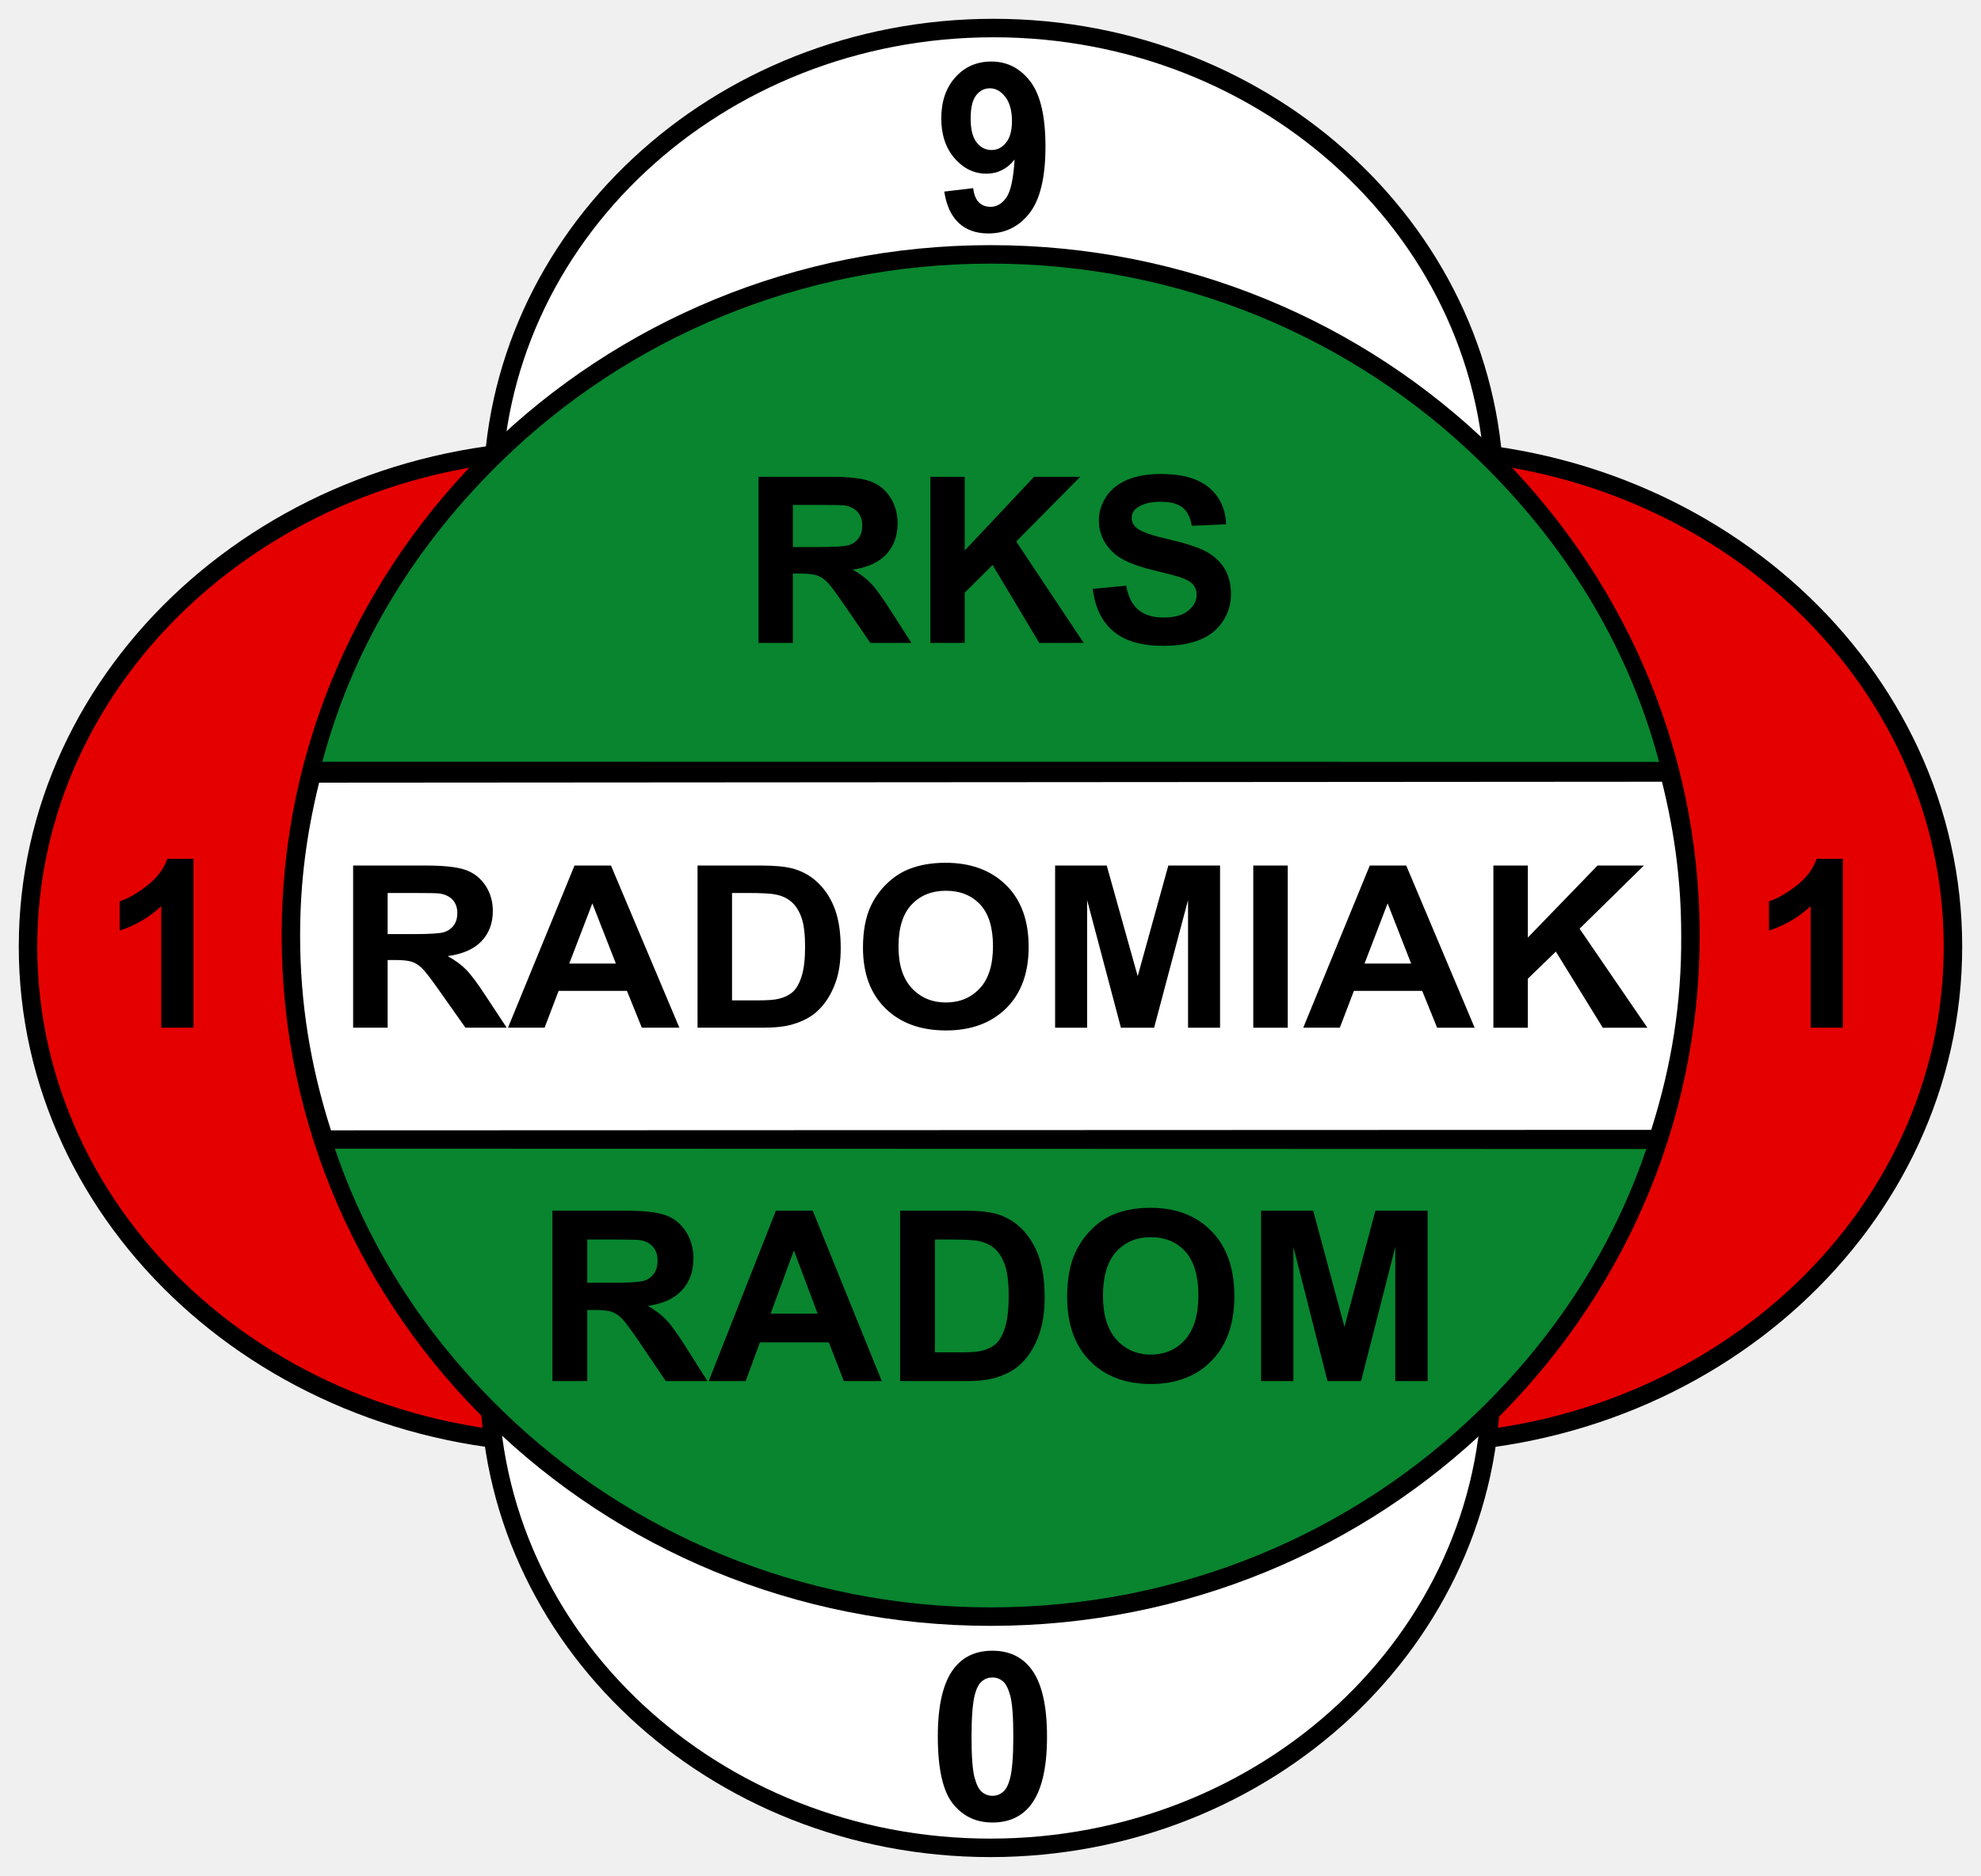
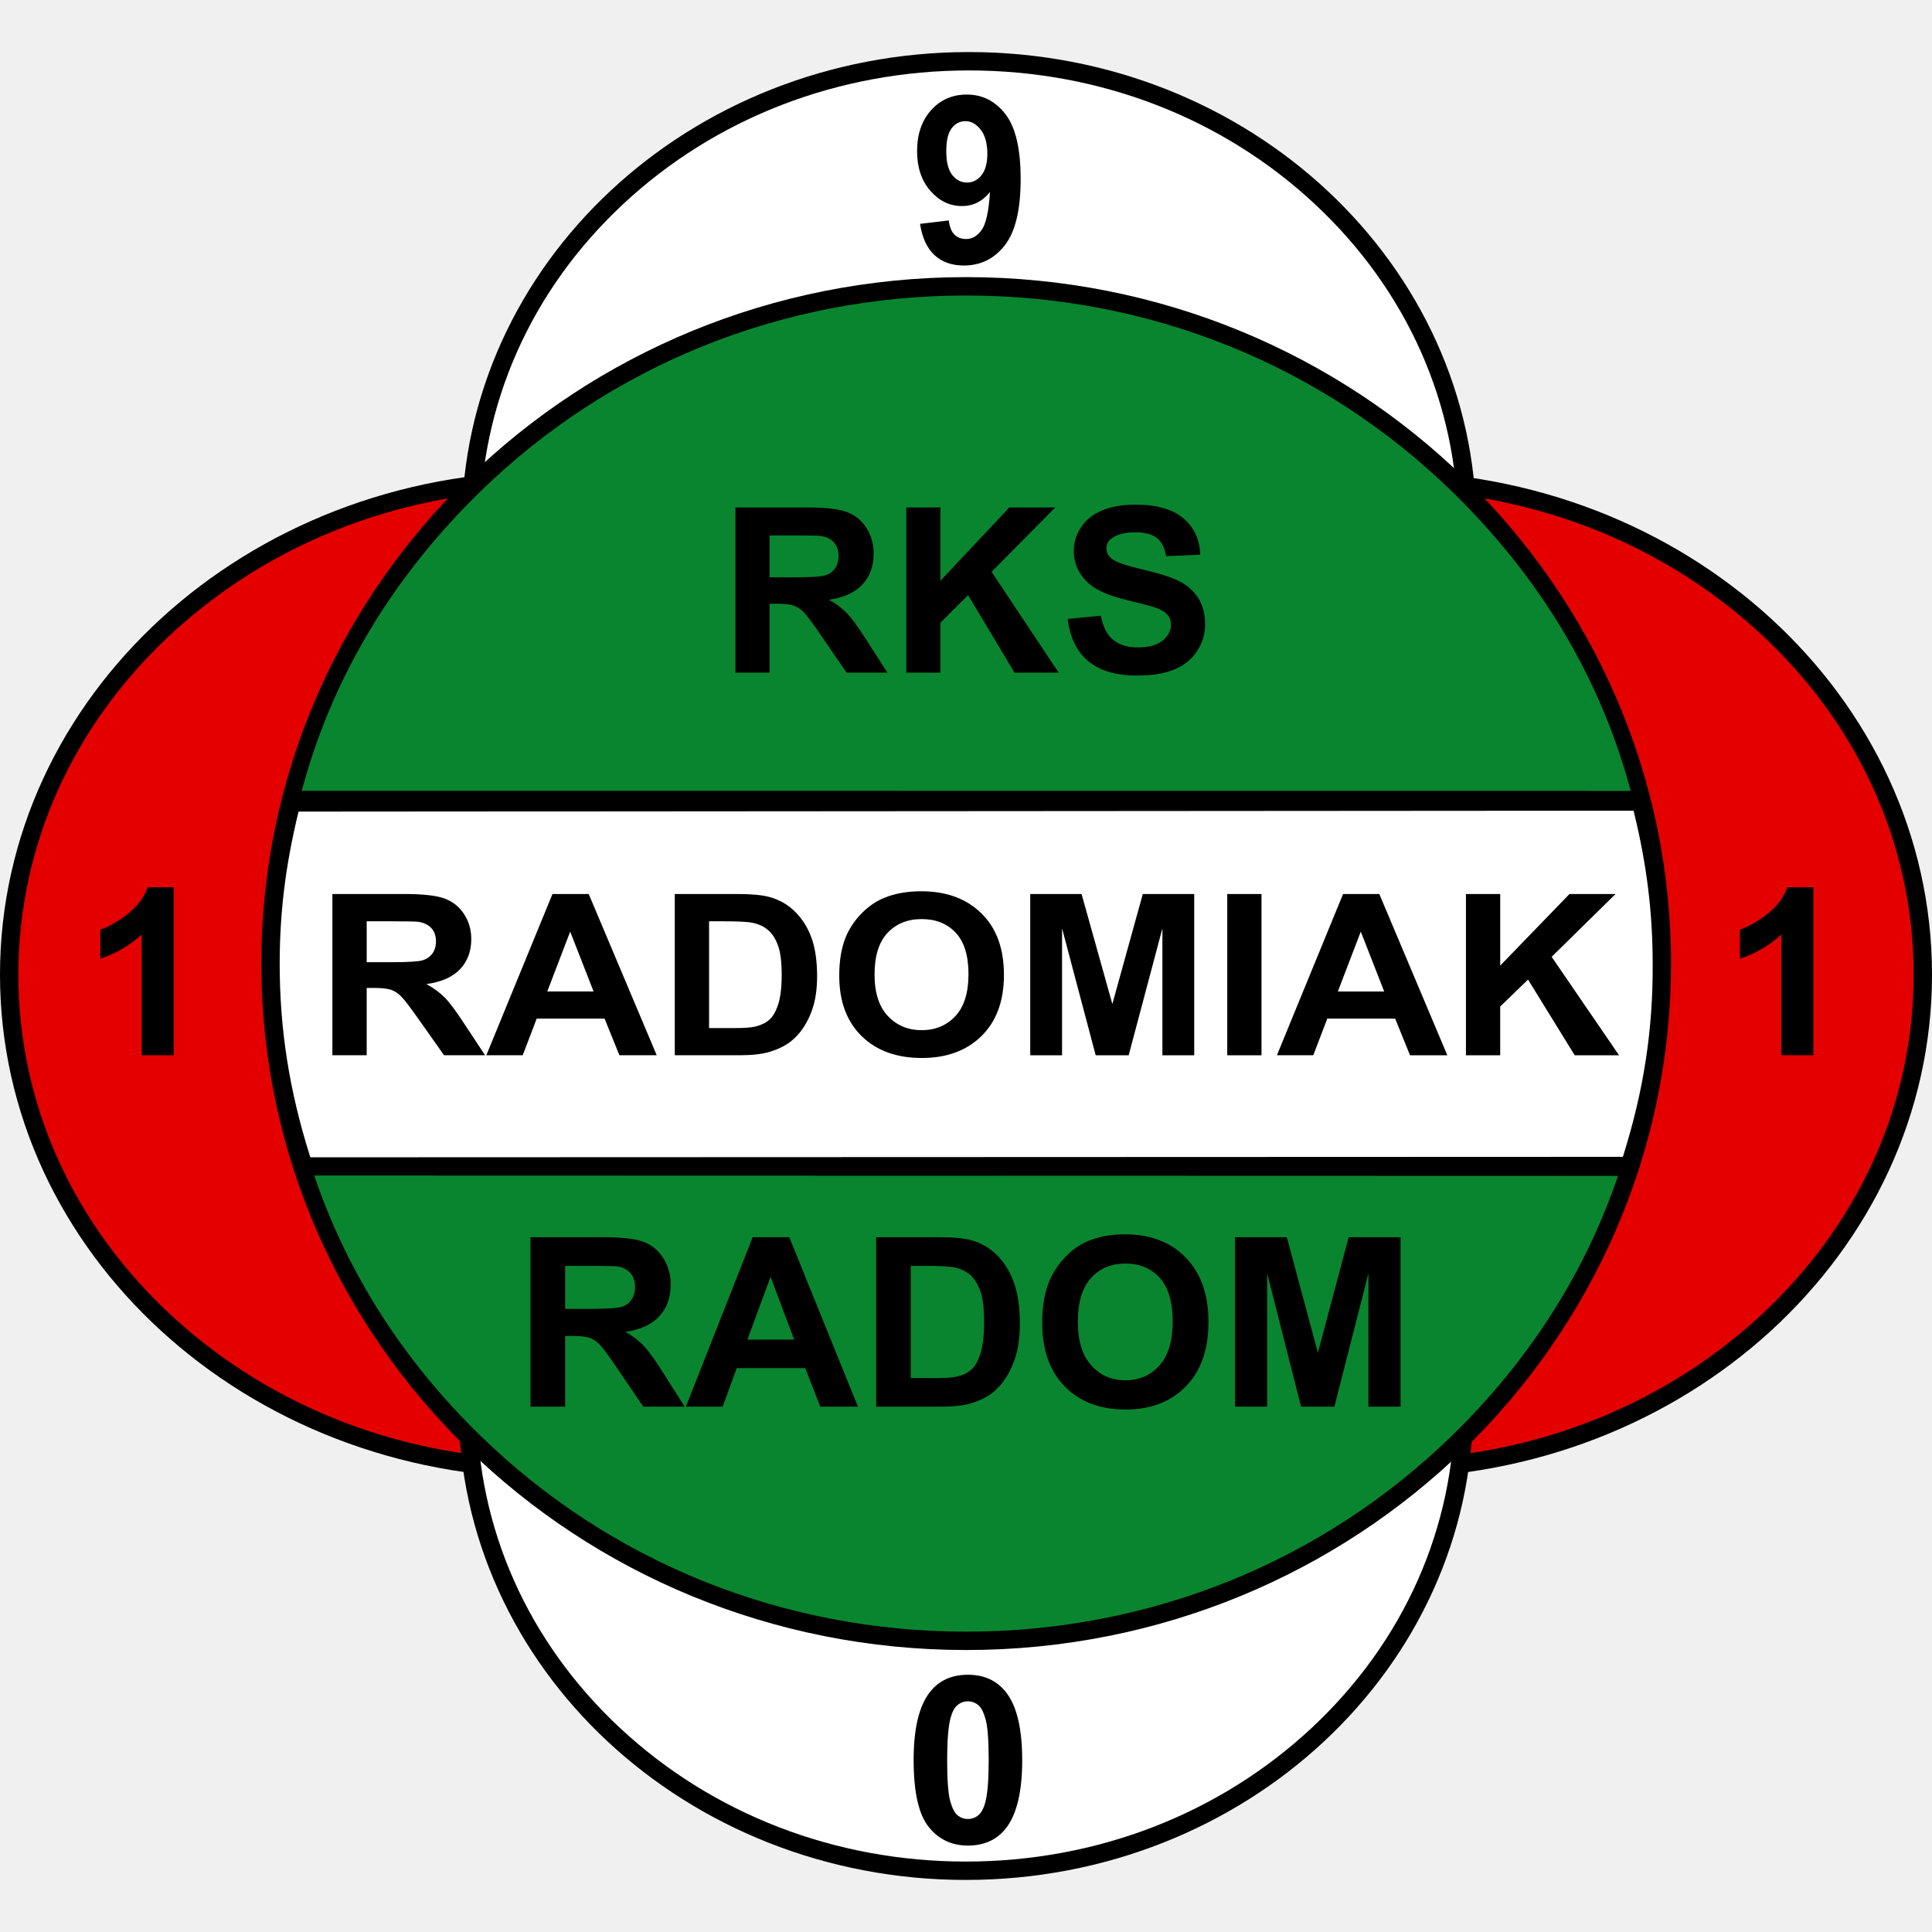
- <svg xmlns="http://www.w3.org/2000/svg" width="700" height="663" viewBox="0 0 700 663" fill="none">
-   <path d="M63.918 207.952C99.228 175.638 147.967 155.651 201.763 155.651C255.558 155.651 304.302 175.637 339.606 207.954C374.999 240.347 396.89 285.118 396.89 334.572C396.89 384.032 374.999 428.797 339.606 461.191C304.302 493.505 255.558 513.493 201.763 513.493C147.968 513.493 99.228 493.507 63.919 461.19C28.524 428.798 6.634 384.033 6.634 334.573C6.634 285.119 28.525 240.348 63.919 207.954" fill="black" />
-   <path d="M201.763 163.245C149.898 163.245 102.963 182.462 69.024 213.531C35.17 244.519 14.229 287.316 14.229 334.572C14.229 381.828 35.169 424.627 69.024 455.613C102.963 486.682 149.896 505.899 201.763 505.899C253.628 505.899 300.561 486.682 334.506 455.613C368.356 424.625 389.296 381.828 389.296 334.572C389.296 287.316 368.356 244.517 334.506 213.531C300.561 182.462 253.628 163.245 201.763 163.245Z" fill="#E50000" />
-   <path d="M201.762 163.245C149.896 163.245 102.963 182.461 69.024 213.531C35.169 244.518 14.229 287.315 14.229 334.572C14.229 381.828 35.169 424.626 69.024 455.612C102.963 486.682 149.896 505.899 201.762 505.899C253.628 505.899 300.561 486.682 334.505 455.612C368.356 424.626 389.295 381.828 389.295 334.572C389.295 287.315 368.356 244.518 334.505 213.531C300.561 182.461 253.628 163.245 201.762 163.245Z" stroke="#E50000" stroke-width="2.126" stroke-miterlimit="22.926" />
-   <path d="M360.389 207.952C395.698 175.638 444.43 155.651 498.232 155.651C552.028 155.651 600.766 175.637 636.076 207.954C671.464 240.347 693.355 285.118 693.355 334.572C693.355 384.032 671.464 428.797 636.076 461.191C600.766 493.505 552.028 513.493 498.232 513.493C444.43 513.493 395.698 493.507 360.389 461.19C324.995 428.797 303.103 384.032 303.103 334.572C303.103 285.118 324.995 240.347 360.389 207.952Z" fill="black" />
-   <path d="M498.232 163.245C446.367 163.245 399.433 182.462 365.489 213.531C331.639 244.519 310.693 287.316 310.693 334.572C310.693 381.828 331.638 424.627 365.489 455.613C399.433 486.682 446.367 505.899 498.232 505.899C550.097 505.899 597.026 486.682 630.97 455.613C664.826 424.625 685.765 381.828 685.765 334.572C685.765 287.316 664.826 244.517 630.97 213.531C597.026 182.462 550.098 163.245 498.233 163.245" fill="#E50000" />
-   <path d="M498.232 163.245C446.366 163.245 399.433 182.461 365.489 213.531C331.639 244.518 310.694 287.315 310.694 334.572C310.694 381.828 331.639 424.626 365.489 455.612C399.433 486.682 446.366 505.899 498.232 505.899C550.098 505.899 597.026 486.682 630.97 455.612C664.825 424.626 685.765 381.828 685.765 334.572C685.765 287.315 664.825 244.518 630.97 213.531C597.026 182.461 550.098 163.245 498.232 163.245Z" stroke="#E50000" stroke-width="2.126" stroke-miterlimit="22.926" />
-   <path d="M349.926 656.355C300.194 656.355 255.151 637.521 222.529 607.068C189.835 576.549 169.618 534.368 169.618 487.771C169.618 441.179 189.835 398.999 222.529 368.479C255.151 338.027 300.194 319.191 349.926 319.191C399.658 319.191 444.698 338.027 477.32 368.479C510.012 398.998 530.236 441.179 530.236 487.771C530.236 534.367 510.012 576.548 477.318 607.068C444.697 637.52 399.658 656.355 349.926 656.355Z" fill="black" />
-   <path d="M227.693 601.52C258.958 630.707 302.172 648.761 349.926 648.761C397.68 648.761 440.895 630.707 472.16 601.522C503.353 572.403 522.646 532.186 522.646 487.771C522.646 443.361 503.353 403.144 472.16 374.025C440.895 344.84 397.68 326.784 349.926 326.784C302.172 326.784 258.958 344.84 227.693 374.025C196.5 403.144 177.207 443.361 177.207 487.771C177.207 532.186 196.5 572.403 227.693 601.522" fill="white" />
-   <path d="M227.693 601.521C258.959 630.707 302.172 648.762 349.927 648.762C397.681 648.762 440.895 630.707 472.161 601.521C503.353 572.403 522.645 532.186 522.645 487.771C522.645 443.361 503.353 403.144 472.161 374.026C440.895 344.84 397.681 326.785 349.927 326.785C302.172 326.785 258.959 344.84 227.693 374.026C196.5 403.144 177.208 443.361 177.208 487.771C177.208 532.186 196.5 572.404 227.693 601.521Z" stroke="white" stroke-width="2.126" stroke-miterlimit="22.926" />
-   <path d="M351.067 343.813C301.331 343.813 256.29 324.974 223.67 294.521C190.976 264.002 170.752 221.827 170.752 175.229C170.752 128.633 190.976 86.457 223.67 55.932C256.292 25.48 301.33 6.644 351.067 6.644C400.798 6.644 445.839 25.48 478.459 55.932C511.153 86.457 531.376 128.632 531.376 175.229C531.376 221.825 511.153 264.001 478.459 294.521C445.838 324.973 400.798 343.813 351.066 343.813" fill="black" />
-   <path d="M228.827 288.975C260.094 318.166 303.313 336.216 351.067 336.216C398.816 336.216 442.036 318.166 473.295 288.975C504.488 259.856 523.781 219.639 523.781 175.229C523.781 130.82 504.488 90.601 473.295 61.484C442.034 32.293 398.816 14.239 351.067 14.239C303.313 14.239 260.094 32.293 228.827 61.484C197.64 90.601 178.343 130.82 178.343 175.229C178.343 219.637 197.64 259.856 228.828 288.975" fill="white" />
-   <path d="M228.828 288.974C260.094 318.165 303.313 336.215 351.067 336.215C398.816 336.215 442.035 318.166 473.296 288.974C504.489 259.856 523.781 219.639 523.781 175.229C523.781 130.82 504.488 90.602 473.296 61.484C442.035 32.293 398.816 14.238 351.067 14.238C303.313 14.238 260.094 32.293 228.828 61.484C197.64 90.602 178.343 130.82 178.343 175.229C178.343 219.639 197.64 259.857 228.828 288.974Z" stroke="white" stroke-width="2.126" stroke-miterlimit="22.926" />
-   <path d="M350.058 86.64C419.211 86.64 481.832 113.936 527.171 158.073C572.534 202.239 600.594 263.248 600.594 330.636C600.594 398.024 572.534 459.034 527.171 503.198C481.832 547.335 419.211 574.632 350.058 574.632C280.904 574.632 218.281 547.335 172.95 503.198C127.581 459.034 99.522 398.025 99.522 330.636C99.522 263.248 127.581 202.237 172.95 158.075C218.281 113.936 280.903 86.64 350.058 86.64Z" fill="black" />
-   <path d="M115.282 268.168L584.864 268.204C573.722 227.409 551.652 192.473 521.892 163.502C477.93 120.703 417.177 94.233 350.058 94.233C282.938 94.233 222.189 120.703 178.222 163.502C148.494 192.447 126.436 227.42 115.282 268.168Z" fill="#08852E" />
-   <path d="M115.282 268.167L584.864 268.203C573.721 227.41 551.652 192.473 521.892 163.501C477.93 120.704 417.177 94.234 350.057 94.234C282.938 94.234 222.189 120.704 178.222 163.501C148.494 192.447 126.435 227.421 115.282 268.167Z" stroke="#08852E" stroke-width="2.126" stroke-miterlimit="22.926" />
-   <path d="M117.721 398.432L582.693 398.266C589.546 376.391 593.165 354.61 593.003 330.637C593.003 311.77 590.732 294.94 586.443 277.351L113.593 277.681C109.356 295.171 107.112 311.891 107.112 330.636C107.112 354.756 110.825 376.517 117.721 398.434" fill="white" />
-   <path d="M117.72 398.434L582.693 398.266C589.545 376.391 593.165 354.61 593.003 330.637C593.003 311.771 590.733 294.94 586.443 277.351L113.593 277.681C109.356 295.171 107.112 311.891 107.112 330.637C107.112 354.757 110.826 376.517 117.72 398.434L117.72 398.434Z" stroke="white" stroke-width="2.126" stroke-miterlimit="22.926" />
-   <path d="M119.814 407.037L580.26 407.163C568.172 441.958 547.989 472.365 521.892 497.766C477.93 540.564 417.177 567.039 350.058 567.039C282.938 567.039 222.189 540.564 178.222 497.766C152.099 472.333 131.898 441.886 119.814 407.037Z" fill="#08852E" />
-   <path d="M119.813 407.037L580.26 407.163C568.171 441.959 547.99 472.364 521.892 497.766C477.93 540.564 417.177 567.039 350.057 567.039C282.938 567.039 222.189 540.564 178.223 497.766C152.099 472.333 131.896 441.885 119.813 407.037Z" stroke="#08852E" stroke-width="2.126" stroke-miterlimit="22.926" />
-   <path d="M268.029 227.227V168.521H293.572C299.99 168.521 304.653 169.049 307.56 170.105C310.47 171.158 312.802 173.03 314.554 175.722C316.302 178.428 317.169 181.504 317.169 184.979C317.169 189.375 315.836 193.028 313.194 195.895C310.553 198.753 306.578 200.573 301.305 201.311C303.936 202.812 306.105 204.457 307.811 206.247C309.516 208.037 311.813 211.208 314.705 215.772L322.051 227.227H307.545L298.778 214.446C295.655 209.884 293.531 207.011 292.384 205.822C291.234 204.63 290.021 203.823 288.734 203.373C287.447 202.934 285.417 202.72 282.618 202.72H280.17V227.227H268.029ZM280.17 193.342H289.137C294.958 193.342 298.594 193.111 300.048 192.63C301.487 192.153 302.622 191.317 303.443 190.144C304.26 188.966 304.678 187.507 304.678 185.743C304.678 183.76 304.134 182.174 303.058 180.96C301.978 179.741 300.452 178.977 298.479 178.646C297.501 178.521 294.551 178.459 289.627 178.459H280.17V193.342ZM328.761 227.227V168.521H340.887V194.587L365.394 168.521H381.704L359.086 191.384L382.935 227.227H367.24L350.738 199.669L340.887 209.486V227.227H328.761ZM386.136 208.131L397.943 206.995C398.639 210.878 400.082 213.72 402.263 215.542C404.428 217.341 407.358 218.262 411.046 218.262C414.949 218.262 417.899 217.451 419.871 215.829C421.859 214.212 422.852 212.328 422.852 210.167C422.853 208.776 422.433 207.596 421.592 206.629C420.771 205.645 419.312 204.797 417.229 204.086C415.817 203.593 412.573 202.746 407.526 201.516C401.018 199.946 396.456 198.004 393.841 195.707C390.152 192.48 388.307 188.542 388.306 183.895C388.306 180.902 389.17 178.113 390.907 175.502C392.639 172.905 395.144 170.923 398.402 169.556C401.678 168.2 405.607 167.52 410.226 167.52C417.773 167.52 423.439 169.133 427.257 172.362C431.06 175.601 433.063 179.903 433.256 185.303L421.132 185.822C420.613 182.802 419.494 180.63 417.789 179.316C416.083 177.992 413.52 177.333 410.11 177.333C406.584 177.333 403.816 178.034 401.829 179.453C400.543 180.359 399.899 181.572 399.899 183.09C399.899 184.482 400.501 185.676 401.703 186.659C403.23 187.914 406.95 189.229 412.85 190.578C418.755 191.95 423.12 193.358 425.945 194.802C428.77 196.267 430.977 198.25 432.587 200.777C434.183 203.305 434.978 206.425 434.978 210.124C434.978 213.49 434.026 216.646 432.113 219.571C430.198 222.511 427.498 224.699 423.997 226.118C420.504 227.557 416.141 228.268 410.921 228.268C403.325 228.268 397.493 226.557 393.423 223.123C389.352 219.696 386.92 214.693 386.136 208.131ZM124.782 363.225V305.909H150.44C156.891 305.909 161.567 306.427 164.492 307.459C167.416 308.483 169.757 310.311 171.517 312.942C173.274 315.581 174.147 318.584 174.147 321.976C174.147 326.272 172.808 329.836 170.156 332.64C167.499 335.425 163.507 337.205 158.208 337.921C160.851 339.392 163.032 340.993 164.748 342.742C166.457 344.489 168.766 347.588 171.674 352.041L179.05 363.225H164.474L155.665 350.748C152.532 346.289 150.397 343.489 149.247 342.328C148.09 341.166 146.871 340.381 145.574 339.936C144.283 339.512 142.247 339.297 139.434 339.297H136.975V363.225H124.782ZM136.976 330.144H145.983C151.83 330.145 155.485 329.913 156.948 329.448C158.392 328.983 159.533 328.167 160.359 327.02C161.175 325.875 161.598 324.445 161.598 322.724C161.598 320.788 161.049 319.239 159.967 318.051C158.883 316.862 157.35 316.12 155.373 315.794C154.39 315.674 151.423 315.613 146.475 315.612H136.976V330.144ZM240.064 363.225H226.798L221.53 350.202H197.399L192.43 363.225H179.5L203.007 305.909H215.891L240.064 363.225ZM217.622 340.554L209.306 319.279L201.155 340.554H217.622ZM246.482 305.909H268.757C273.773 305.909 277.596 306.265 280.238 307.003C283.782 307.987 286.813 309.749 289.331 312.288C291.862 314.807 293.787 317.905 295.106 321.562C296.413 325.23 297.072 329.742 297.072 335.121C297.072 339.832 296.456 343.903 295.221 347.321C293.714 351.481 291.565 354.857 288.754 357.43C286.647 359.392 283.795 360.918 280.197 362.009C277.513 362.827 273.914 363.225 269.405 363.225H246.484L246.482 305.909ZM258.671 315.612V353.564H267.763C271.163 353.564 273.622 353.39 275.138 353.015C277.106 352.548 278.748 351.763 280.055 350.638C281.363 349.518 282.415 347.665 283.246 345.101C284.063 342.542 284.481 339.032 284.481 334.597C284.481 330.171 284.063 326.78 283.246 324.404C282.416 322.028 281.263 320.177 279.788 318.852C278.298 317.517 276.414 316.622 274.139 316.156C272.438 315.785 269.111 315.612 264.138 315.612H258.671ZM304.939 334.923C304.939 329.076 305.855 324.178 307.696 320.213C309.085 317.278 310.99 314.617 313.321 312.357C315.695 310.043 318.289 308.322 321.115 307.202C324.88 305.68 329.211 304.936 334.128 304.936C343.02 304.936 350.135 307.549 355.472 312.791C360.812 318.024 363.48 325.315 363.48 334.64C363.48 343.903 360.828 351.135 355.529 356.369C350.23 361.581 343.153 364.197 334.296 364.197C325.318 364.195 318.18 361.598 312.88 356.405C307.581 351.198 304.939 344.033 304.939 334.923ZM317.488 334.534C317.488 341.019 319.079 345.944 322.229 349.293C325.388 352.642 329.395 354.311 334.254 354.311C339.103 354.311 343.095 352.653 346.213 349.32C349.322 345.999 350.877 341.017 350.879 334.374C350.879 327.805 349.361 322.912 346.339 319.668C343.304 316.439 339.271 314.822 334.254 314.822C329.222 314.822 325.179 316.464 322.098 319.736C319.038 323.001 317.49 327.926 317.49 334.536M372.83 363.226V305.91H391.069L402.014 345.014L412.837 305.91H431.114V363.226H419.805V318.11L407.819 363.226H396.087L384.139 318.11V363.226H372.83ZM442.853 363.226V305.91H455.031V363.226H442.853ZM521.078 363.226H507.812L502.543 350.202H478.411L473.437 363.225H460.511L484.019 305.909H496.903L521.078 363.226ZM498.636 340.555L490.32 319.28L482.169 340.555H498.636ZM527.696 363.226V305.91H539.878V331.361L564.501 305.91H580.883L558.159 328.236L582.116 363.226H566.35L549.769 336.322L539.877 345.903V363.226H527.696ZM195.197 488.121V427.897H221.102C227.614 427.897 232.337 428.441 235.289 429.519C238.239 430.603 240.608 432.523 242.382 435.287C244.155 438.06 245.034 441.216 245.034 444.78C245.034 449.295 243.684 453.038 241.005 455.984C238.322 458.914 234.294 460.778 228.942 461.536C231.611 463.08 233.813 464.76 235.544 466.597C237.272 468.433 239.598 471.688 242.539 476.373L249.982 488.123H235.272L226.381 475.012C223.215 470.328 221.06 467.382 219.894 466.163C218.731 464.944 217.497 464.116 216.195 463.657C214.887 463.206 212.831 462.981 209.991 462.981H207.512V488.121H195.197ZM207.512 453.362H216.603C222.505 453.364 226.192 453.12 227.666 452.629C229.131 452.143 230.277 451.284 231.114 450.081C231.941 448.871 232.364 447.375 232.364 445.565C232.364 443.529 231.815 441.901 230.717 440.656C229.628 439.41 228.079 438.625 226.082 438.285C225.088 438.158 222.094 438.094 217.1 438.092H207.512V453.362ZM311.577 488.121H298.186L292.872 474.436H268.51L263.488 488.121H250.437L274.171 427.897H287.181L311.577 488.121ZM288.921 464.3L280.525 441.948L272.297 464.3H288.921ZM318.064 427.897H340.548C345.61 427.897 349.471 428.273 352.139 429.044C355.712 430.085 358.778 431.932 361.315 434.595C363.872 437.248 365.814 440.504 367.148 444.345C368.466 448.203 369.135 452.939 369.135 458.59C369.135 463.541 368.507 467.82 367.262 471.407C365.746 475.781 363.575 479.33 360.733 482.035C358.611 484.098 355.728 485.699 352.097 486.844C349.388 487.702 345.758 488.121 341.202 488.121H318.064V427.897ZM330.363 438.092V477.969H339.543C342.975 477.969 345.454 477.785 346.992 477.393C348.974 476.906 350.633 476.074 351.957 474.897C353.274 473.719 354.336 471.773 355.173 469.077C355.999 466.388 356.424 462.699 356.424 458.046C356.424 453.388 355.999 449.824 355.173 447.333C354.336 444.838 353.175 442.886 351.685 441.498C350.183 440.096 348.279 439.153 345.983 438.661C344.267 438.269 340.903 438.092 335.881 438.092H330.363ZM377.082 458.381C377.082 452.237 378.002 447.092 379.859 442.927C381.252 439.862 383.173 437.067 385.534 434.669C387.931 432.24 390.556 430.436 393.407 429.257C397.21 427.656 401.577 426.872 406.542 426.872C415.525 426.872 422.701 429.618 428.094 435.13C433.483 440.629 436.176 448.286 436.176 458.087C436.176 467.822 433.497 475.421 428.146 480.916C422.8 486.4 415.649 489.147 406.714 489.147C397.648 489.146 390.442 486.416 385.095 480.958C379.744 475.489 377.082 467.957 377.082 458.381ZM389.745 457.972C389.745 464.791 391.35 469.963 394.525 473.483C397.717 477 401.759 478.754 406.671 478.754C411.562 478.754 415.59 477.016 418.74 473.51C421.879 470.02 423.454 464.791 423.454 457.805C423.454 450.908 421.92 445.758 418.871 442.351C415.803 438.96 411.736 437.264 406.671 437.264C401.592 437.264 397.506 438.986 394.4 442.425C391.309 445.857 389.745 451.034 389.745 457.972ZM445.611 488.121V427.897H464.025L475.073 468.983L486 427.897H504.456V488.121H493.036V440.714L480.937 488.121H469.089L457.032 440.714V488.121H445.611ZM68.37 363.225H56.982V320.269C52.813 324.173 47.916 327.052 42.273 328.905V318.562C45.233 317.595 48.472 315.753 51.955 313.043C55.445 310.315 57.841 307.144 59.127 303.517H68.37V363.225ZM651.183 363.225H639.795V320.269C635.63 324.173 630.735 327.052 625.085 328.905V318.562C628.052 317.595 631.29 315.753 634.773 313.043C638.263 310.315 640.652 307.144 641.94 303.517H651.183V363.225ZM350.67 583.421C356.437 583.422 360.939 585.48 364.176 589.594C368.038 594.451 369.97 602.521 369.972 613.803C369.972 625.044 368.021 633.131 364.133 638.06C360.922 642.116 356.439 644.135 350.67 644.135C344.899 644.135 340.238 641.922 336.692 637.464C333.151 633.02 331.383 625.087 331.383 613.678C331.383 602.48 333.329 594.424 337.221 589.51C340.426 585.456 344.91 583.419 350.67 583.419M350.67 592.87C349.298 592.87 348.069 593.315 346.987 594.188C345.909 595.072 345.067 596.653 344.469 598.919C343.697 601.871 343.294 606.827 343.294 613.803C343.294 620.779 343.655 625.572 344.345 628.173C345.052 630.789 345.936 632.521 347.003 633.391C348.08 634.248 349.298 634.694 350.67 634.694C352.02 634.706 353.33 634.234 354.363 633.364C355.446 632.489 356.286 630.915 356.883 628.644C357.659 625.724 358.062 620.779 358.062 613.803C358.062 606.827 357.7 602.039 357.009 599.421C356.302 596.816 355.416 595.071 354.352 594.188C353.269 593.315 352.05 592.87 350.67 592.87ZM333.658 67.712L343.884 66.493C344.141 68.733 344.795 70.393 345.846 71.474C346.904 72.558 348.29 73.096 350.02 73.096C352.203 73.096 354.048 72.013 355.576 69.857C357.114 67.696 358.093 63.212 358.516 56.386C355.858 59.719 352.538 61.385 348.556 61.383C344.219 61.383 340.475 59.568 337.33 55.973C334.186 52.356 332.607 47.663 332.607 41.88C332.607 35.842 334.276 30.985 337.597 27.285C340.909 23.606 345.146 21.748 350.277 21.748C355.87 21.748 360.452 24.087 364.045 28.754C367.629 33.417 369.423 41.089 369.423 51.76C369.423 62.64 367.55 70.48 363.815 75.295C360.08 80.099 355.215 82.511 349.226 82.511C344.91 82.511 341.436 81.277 338.779 78.8C336.122 76.321 334.415 72.625 333.658 67.712ZM357.58 42.807C357.579 39.122 356.796 36.269 355.231 34.25C353.661 32.214 351.841 31.205 349.791 31.205C347.84 31.205 346.208 32.035 344.926 33.695C343.63 35.358 342.982 38.087 342.984 41.881C342.984 45.711 343.691 48.537 345.093 50.321C346.491 52.122 348.246 53.022 350.356 53.022C352.38 53.022 354.101 52.165 355.488 50.431C356.883 48.704 357.58 46.156 357.58 42.807Z" fill="black" />
+ <svg xmlns="http://www.w3.org/2000/svg" width="700" height="700" viewBox="0 0 700 700" fill="none">
+   <g clip-path="url(#clip0_85_328)">
+     <path d="M58.391 224.064C94.385 191.125 144.066 170.751 198.902 170.751C253.738 170.751 303.424 191.124 339.411 224.066C375.488 257.085 397.802 302.722 397.802 353.132C397.802 403.542 375.488 449.179 339.411 482.2C303.424 515.139 253.737 535.513 198.902 535.513C144.067 535.513 94.385 515.14 58.392 482.199C22.313 449.18 0 403.549 0 353.133C0 302.717 22.314 257.086 58.392 224.066" fill="black" />
+     <path d="M334.943 228.951C298.63 195.713 250.317 177.409 198.901 177.409C147.485 177.409 99.171 195.713 62.865 228.951C26.619 262.126 6.657 306.228 6.657 353.132C6.657 400.037 26.619 444.138 62.865 477.312C99.172 510.55 147.484 528.856 198.901 528.856C250.318 528.856 298.63 510.55 334.943 477.312C371.185 444.137 391.144 400.036 391.144 353.132C391.144 306.229 371.185 262.127 334.943 228.951Z" fill="#E50000" />
+     <path d="M360.595 224.064C396.587 191.125 446.262 170.751 501.104 170.751C555.946 170.751 605.621 191.124 641.613 224.066C677.686 257.085 700 302.722 700 353.132C700 403.542 677.686 449.179 641.613 482.2C605.621 515.139 555.94 535.513 501.104 535.513C446.268 535.513 396.587 515.14 360.595 482.199C324.517 449.179 302.202 403.549 302.202 353.132C302.202 302.716 324.517 257.085 360.595 224.064Z" fill="black" />
+     <path d="M637.14 228.951C600.827 195.713 552.515 177.409 501.104 177.409C449.692 177.409 401.375 195.713 365.063 228.951C328.818 262.13 308.856 306.232 308.856 353.132C308.856 400.033 328.818 444.134 365.063 477.312C401.375 510.55 449.689 528.856 501.104 528.856C552.518 528.856 600.827 510.55 637.14 477.312C673.385 444.139 693.347 400.038 693.347 353.132C693.347 306.227 673.385 262.125 637.14 228.951Z" fill="#E50000" />
+     <path d="M349.93 681.137C299.237 681.137 253.323 661.939 220.07 630.897C186.744 599.788 166.135 556.791 166.135 509.293C166.135 461.795 186.743 418.805 220.07 387.695C253.323 356.654 299.237 337.453 349.93 337.453C400.624 337.453 446.535 356.654 479.788 387.695C513.112 418.804 533.727 461.8 533.727 509.293C533.727 556.786 513.112 599.787 479.786 630.897C446.534 661.938 400.624 681.137 349.93 681.137Z" fill="black" />
+     <path d="M475.269 392.557C441.801 361.316 397.288 344.111 349.931 344.111C302.574 344.111 258.061 361.316 224.594 392.557C191.187 423.742 172.789 465.201 172.789 509.294C172.789 553.387 191.187 594.851 224.594 626.036C258.061 657.276 302.574 674.48 349.931 674.48C397.288 674.48 441.801 657.276 475.269 626.036C508.675 594.85 527.072 553.39 527.072 509.294C527.072 465.198 508.675 423.743 475.269 392.557Z" fill="white" />
+     <path d="M351.093 362.552C300.396 362.552 254.484 343.348 221.233 312.307C187.907 281.197 167.292 238.207 167.292 190.708C167.292 143.209 187.907 100.22 221.233 69.104C254.486 38.063 300.395 18.863 351.093 18.863C401.792 18.863 447.698 38.063 480.949 69.104C514.275 100.22 534.889 143.21 534.889 190.708C534.889 238.206 514.275 281.196 480.949 312.307C447.697 343.347 401.786 362.552 351.092 362.552" fill="black" />
+     <path d="M476.425 73.971C442.965 42.727 398.455 25.52 351.093 25.52C303.73 25.52 259.216 42.727 225.751 73.971C192.344 105.161 173.945 146.619 173.945 190.708C173.945 234.797 192.344 276.255 225.751 307.444C259.213 338.685 303.726 355.891 351.093 355.891C398.459 355.891 442.97 338.685 476.425 307.444C509.833 276.259 528.23 234.802 528.23 190.708C528.23 146.614 509.833 105.157 476.425 73.971Z" fill="white" />
+     <path d="M350.065 100.405C420.555 100.405 484.387 128.23 530.603 173.22C576.843 218.24 605.445 280.429 605.445 349.12C605.445 417.811 576.843 480.001 530.603 525.019C484.387 570.009 420.555 597.834 350.065 597.834C279.575 597.834 215.74 570.009 169.532 525.019C123.286 480.001 94.684 417.812 94.684 349.12C94.684 280.428 123.286 218.238 169.532 173.222C215.74 128.23 279.572 100.405 350.065 100.405Z" fill="black" />
+     <path d="M590.457 285.194C579.482 245.019 557.788 208.945 525.977 177.977C479.003 132.247 416.528 107.063 350.063 107.063C283.598 107.063 221.129 132.247 174.15 177.977C142.387 208.904 120.705 244.965 109.704 285.157L109.33 286.526L590.831 286.563L590.457 285.194Z" fill="#08852E" />
+     <path d="M592.072 294.548L591.871 293.72L109.026 294.057L108.175 294.058L107.974 294.886C103.447 313.574 101.338 330.807 101.338 349.121C101.338 372.93 104.79 394.993 112.201 418.555L112.439 419.314L587.198 419.141H587.994L588.232 418.382C595.596 394.872 598.952 372.862 598.792 349.121C598.792 330.681 596.657 313.34 592.072 294.548Z" fill="white" />
+     <path d="M115.367 425.915L113.844 425.914L114.344 427.354C126.388 462.091 146.511 493.349 174.151 520.259C221.132 565.992 283.605 591.177 350.063 591.177C416.521 591.177 479.001 565.992 525.977 520.259C553.579 493.393 573.687 462.177 585.741 427.482L586.241 426.044L115.367 425.915Z" fill="#08852E" />
+     <path d="M266.449 243.711V183.87H292.486C299.028 183.87 303.782 184.408 306.745 185.485C309.711 186.558 312.088 188.466 313.874 191.21C315.656 193.969 316.54 197.104 316.54 200.646C316.54 205.127 315.181 208.851 312.488 211.773C309.796 214.687 305.744 216.542 300.369 217.294C303.051 218.824 305.262 220.501 307.001 222.326C308.739 224.15 311.08 227.382 314.028 232.035L321.516 243.711H306.729L297.793 230.683C294.61 226.033 292.444 223.104 291.275 221.892C290.103 220.677 288.867 219.855 287.555 219.396C286.243 218.948 284.173 218.73 281.32 218.73H278.825V243.711L266.449 243.711ZM278.825 209.171H287.966C293.899 209.171 297.605 208.936 299.088 208.445C300.554 207.959 301.711 207.107 302.548 205.911C303.381 204.71 303.807 203.223 303.807 201.425C303.807 199.404 303.253 197.787 302.156 196.55C301.055 195.307 299.499 194.528 297.488 194.191C296.491 194.063 293.484 194 288.465 194H278.825L278.825 209.171ZM328.356 243.711V183.87H340.716V210.44L365.697 183.87H382.323L359.267 207.175L383.577 243.711H367.579L350.758 215.621L340.716 225.627V243.711H328.356ZM386.84 224.246L398.876 223.088C399.585 227.046 401.056 229.943 403.279 231.8C405.486 233.634 408.473 234.573 412.232 234.573C416.21 234.573 419.217 233.746 421.228 232.093C423.254 230.445 424.266 228.524 424.266 226.322C424.267 224.904 423.839 223.701 422.982 222.715C422.145 221.712 420.658 220.848 418.534 220.123C417.095 219.62 413.788 218.757 408.644 217.503C402.01 215.903 397.36 213.923 394.694 211.582C390.934 208.293 389.053 204.278 389.052 199.542C389.052 196.491 389.933 193.648 391.704 190.986C393.469 188.339 396.022 186.319 399.343 184.925C402.683 183.543 406.688 182.85 411.396 182.85C419.089 182.85 424.865 184.494 428.756 187.785C432.633 191.087 434.675 195.472 434.871 200.977L422.513 201.506C421.984 198.427 420.843 196.213 419.105 194.874C417.366 193.524 414.754 192.852 411.278 192.852C407.684 192.852 404.862 193.567 402.837 195.014C401.526 195.937 400.869 197.173 400.869 198.721C400.869 200.14 401.483 201.357 402.708 202.359C404.265 203.638 408.057 204.979 414.071 206.354C420.09 207.752 424.539 209.187 427.419 210.659C430.299 212.153 432.548 214.174 434.189 216.75C435.816 219.327 436.627 222.507 436.627 226.277C436.627 229.709 435.656 232.926 433.706 235.907C431.754 238.904 429.002 241.134 425.433 242.581C421.873 244.048 417.425 244.772 412.104 244.772C404.362 244.772 398.417 243.028 394.268 239.528C390.118 236.035 387.639 230.935 386.84 224.246ZM120.432 382.339V323.915H146.587C153.162 323.915 157.929 324.443 160.91 325.495C163.891 326.539 166.277 328.402 168.071 331.084C169.862 333.774 170.752 336.835 170.752 340.293C170.752 344.672 169.387 348.305 166.684 351.163C163.975 354.002 159.906 355.816 154.505 356.546C157.199 358.045 159.422 359.677 161.171 361.46C162.913 363.241 165.267 366.4 168.231 370.939L175.75 382.339H160.892L151.913 369.621C148.719 365.076 146.543 362.222 145.37 361.038C144.191 359.854 142.949 359.053 141.626 358.6C140.31 358.168 138.235 357.948 135.368 357.948H132.861V382.339L120.432 382.339ZM132.862 348.618H142.043C148.004 348.619 151.729 348.383 153.22 347.909C154.692 347.435 155.855 346.603 156.697 345.434C157.529 344.267 157.96 342.809 157.96 341.055C157.96 339.082 157.401 337.503 156.298 336.292C155.193 335.08 153.63 334.323 151.615 333.991C150.613 333.869 147.589 333.806 142.545 333.805H132.862V348.618ZM237.944 382.339H224.421L219.051 369.064H194.454L189.389 382.339H176.209L200.17 323.915H213.303L237.944 382.339ZM215.068 359.23L206.591 337.543L198.282 359.23H215.068ZM244.486 323.915H267.191C272.304 323.915 276.201 324.278 278.894 325.03C282.507 326.033 285.597 327.829 288.163 330.417C290.743 332.985 292.705 336.143 294.05 339.87C295.382 343.609 296.054 348.209 296.054 353.692C296.054 358.494 295.426 362.643 294.167 366.128C292.631 370.368 290.44 373.809 287.575 376.432C285.427 378.432 282.52 379.988 278.853 381.1C276.117 381.933 272.448 382.339 267.852 382.339H244.488L244.486 323.915ZM256.91 333.806V372.491H266.178C269.644 372.491 272.151 372.314 273.696 371.932C275.702 371.456 277.376 370.656 278.708 369.509C280.041 368.367 281.114 366.478 281.961 363.865C282.793 361.256 283.22 357.678 283.22 353.158C283.22 348.646 282.793 345.189 281.961 342.767C281.115 340.346 279.939 338.459 278.436 337.108C276.917 335.747 274.997 334.835 272.678 334.36C270.944 333.982 267.552 333.806 262.483 333.806H256.91ZM304.073 353.49C304.073 347.53 305.007 342.537 306.883 338.496C308.299 335.504 310.241 332.791 312.617 330.488C315.037 328.129 317.681 326.375 320.562 325.233C324.4 323.682 328.815 322.923 333.827 322.923C342.89 322.923 350.143 325.587 355.583 330.93C361.027 336.264 363.746 343.696 363.746 353.202C363.746 362.644 361.043 370.015 355.641 375.351C350.24 380.663 343.026 383.33 333.998 383.33C324.846 383.328 317.57 380.681 312.168 375.387C306.766 370.08 304.073 362.776 304.073 353.49ZM316.865 353.093C316.865 359.704 318.487 364.724 321.698 368.138C324.918 371.551 329.002 373.253 333.955 373.253C338.898 373.253 342.967 371.563 346.145 368.165C349.314 364.78 350.9 359.702 350.902 352.93C350.902 346.234 349.354 341.247 346.274 337.94C343.18 334.648 339.069 333 333.955 333C328.826 333 324.705 334.674 321.564 338.009C318.445 341.337 316.867 346.358 316.867 353.095M373.277 382.34V323.916H391.869L403.025 363.776L414.058 323.916H432.688V382.34H421.16V336.352L408.943 382.34H396.984L384.805 336.352V382.34H373.277ZM444.654 382.34V323.916H457.067V382.34H444.654ZM524.392 382.34H510.869L505.498 369.064H480.9L475.829 382.339H462.653L486.616 323.915H499.749L524.392 382.34ZM501.516 359.231L493.039 337.544L484.73 359.231H501.516ZM531.138 382.34V323.916H543.555V349.859L568.654 323.916H585.353L562.19 346.674L586.61 382.34H570.539L553.638 354.916L543.554 364.682V382.34H531.138ZM192.209 509.65V448.262H218.615C225.253 448.262 230.067 448.816 233.076 449.915C236.083 451.02 238.498 452.977 240.306 455.795C242.114 458.621 243.01 461.838 243.01 465.471C243.01 470.073 241.634 473.889 238.903 476.892C236.168 479.879 232.062 481.779 226.607 482.551C229.327 484.125 231.572 485.838 233.336 487.71C235.098 489.582 237.469 492.9 240.467 497.675L248.053 509.652H233.059L223.996 496.288C220.769 491.513 218.572 488.51 217.384 487.268C216.198 486.025 214.94 485.181 213.613 484.713C212.28 484.254 210.184 484.024 207.289 484.024H204.762V509.65H192.209ZM204.762 474.219H214.029C220.045 474.221 223.803 473.972 225.306 473.472C226.799 472.977 227.967 472.101 228.821 470.875C229.664 469.641 230.095 468.116 230.095 466.271C230.095 464.196 229.535 462.536 228.416 461.267C227.306 459.997 225.727 459.197 223.691 458.85C222.678 458.721 219.626 458.656 214.536 458.654H204.762V474.219ZM310.839 509.65H297.19L291.773 495.701H266.94L261.821 509.65H248.517L272.71 448.262H285.972L310.839 509.65ZM287.745 485.369L279.187 462.584L270.8 485.369H287.745ZM317.452 448.262H340.371C345.531 448.262 349.466 448.645 352.186 449.431C355.828 450.492 358.953 452.375 361.539 455.089C364.146 457.794 366.125 461.113 367.485 465.028C368.829 468.96 369.51 473.788 369.51 479.548C369.51 484.595 368.87 488.957 367.601 492.613C366.056 497.072 363.843 500.689 360.946 503.447C358.783 505.549 355.844 507.181 352.143 508.349C349.382 509.223 345.681 509.65 341.037 509.65H317.452V448.262ZM329.989 458.654V499.302H339.346C342.845 499.302 345.372 499.115 346.939 498.715C348.96 498.219 350.651 497.37 352 496.171C353.343 494.97 354.425 492.986 355.278 490.238C356.12 487.497 356.554 483.737 356.554 478.994C356.554 474.246 356.12 470.613 355.278 468.074C354.425 465.531 353.242 463.541 351.723 462.126C350.192 460.697 348.251 459.736 345.911 459.234C344.161 458.834 340.732 458.654 335.613 458.654L329.989 458.654ZM377.611 479.335C377.611 473.072 378.549 467.828 380.442 463.582C381.862 460.458 383.82 457.609 386.227 455.165C388.67 452.689 391.346 450.85 394.252 449.648C398.128 448.016 402.58 447.217 407.641 447.217C416.798 447.217 424.112 450.016 429.61 455.635C435.103 461.24 437.848 469.045 437.848 479.036C437.848 488.959 435.117 496.705 429.663 502.306C424.213 507.896 416.924 510.696 407.816 510.696C398.575 510.695 391.23 507.912 385.779 502.349C380.325 496.774 377.611 489.096 377.611 479.335ZM390.519 478.918C390.519 485.869 392.155 491.141 395.391 494.729C398.645 498.314 402.765 500.102 407.772 500.102C412.758 500.102 416.864 498.331 420.075 494.757C423.274 491.199 424.88 485.869 424.88 478.748C424.88 471.718 423.316 466.468 420.208 462.995C417.081 459.539 412.935 457.81 407.772 457.81C402.595 457.81 398.43 459.565 395.264 463.071C392.113 466.569 390.519 471.846 390.519 478.918ZM447.465 509.65V448.262H466.235L477.497 490.142L488.635 448.262H507.448V509.65H495.807V461.327L483.474 509.65H471.397L459.107 461.327V509.65H447.465ZM62.93 382.339H51.322V338.553C47.072 342.532 42.08 345.467 36.328 347.356V336.813C39.345 335.827 42.647 333.949 46.197 331.187C49.755 328.406 52.197 325.174 53.508 321.477H62.93V382.339ZM657.013 382.339H645.404V338.553C641.159 342.532 636.169 345.467 630.41 347.356V336.813C633.434 335.827 636.735 333.949 640.285 331.187C643.843 328.406 646.278 325.174 647.591 321.477H657.013V382.339ZM350.688 606.793C356.567 606.794 361.156 608.892 364.456 613.085C368.392 618.036 370.362 626.262 370.364 637.762C370.364 649.221 368.375 657.464 364.412 662.489C361.139 666.623 356.569 668.681 350.688 668.681C344.808 668.681 340.055 666.425 336.44 661.881C332.831 657.351 331.028 649.265 331.028 637.635C331.028 626.221 333.012 618.009 336.979 613C340.246 608.867 344.817 606.791 350.688 606.791M350.688 616.425C349.29 616.425 348.037 616.878 346.934 617.768C345.835 618.669 344.977 620.281 344.368 622.591C343.581 625.6 343.17 630.652 343.17 637.763C343.17 644.874 343.538 649.759 344.241 652.411C344.962 655.077 345.863 656.843 346.951 657.729C348.048 658.603 349.29 659.058 350.688 659.058C352.065 659.07 353.4 658.589 354.453 657.702C355.557 656.81 356.413 655.206 357.022 652.891C357.813 649.914 358.223 644.874 358.223 637.763C358.223 630.652 357.854 625.771 357.15 623.102C356.429 620.447 355.526 618.668 354.442 617.768C353.338 616.878 352.095 616.425 350.688 616.425ZM333.347 81.112L343.771 79.869C344.033 82.152 344.7 83.845 345.771 84.947C346.85 86.051 348.262 86.6 350.026 86.6C352.251 86.6 354.132 85.496 355.689 83.298C357.257 81.096 358.255 76.525 358.686 69.567C355.977 72.965 352.593 74.662 348.534 74.661C344.113 74.661 340.296 72.81 337.09 69.146C333.886 65.459 332.276 60.675 332.276 54.78C332.276 48.625 333.977 43.675 337.363 39.903C340.739 36.153 345.058 34.259 350.288 34.259C355.989 34.259 360.66 36.643 364.322 41.401C367.975 46.153 369.804 53.974 369.804 64.851C369.804 75.942 367.895 83.933 364.088 88.841C360.28 93.739 355.321 96.197 349.217 96.197C344.817 96.197 341.276 94.939 338.568 92.414C335.859 89.887 334.119 86.12 333.347 81.112ZM357.732 55.725C357.731 51.968 356.933 49.061 355.338 47.003C353.737 44.927 351.882 43.898 349.792 43.898C347.804 43.898 346.14 44.745 344.833 46.437C343.512 48.133 342.852 50.914 342.854 54.781C342.854 58.686 343.575 61.566 345.004 63.385C346.429 65.22 348.218 66.138 350.368 66.138C352.432 66.138 354.186 65.264 355.6 63.497C357.022 61.736 357.732 59.139 357.732 55.725Z" fill="black" />
+   </g>
+   <defs>
+     <clipPath id="clip0_85_328">
+       <rect width="700" height="700" fill="white" />
+     </clipPath>
+   </defs>
</svg>
